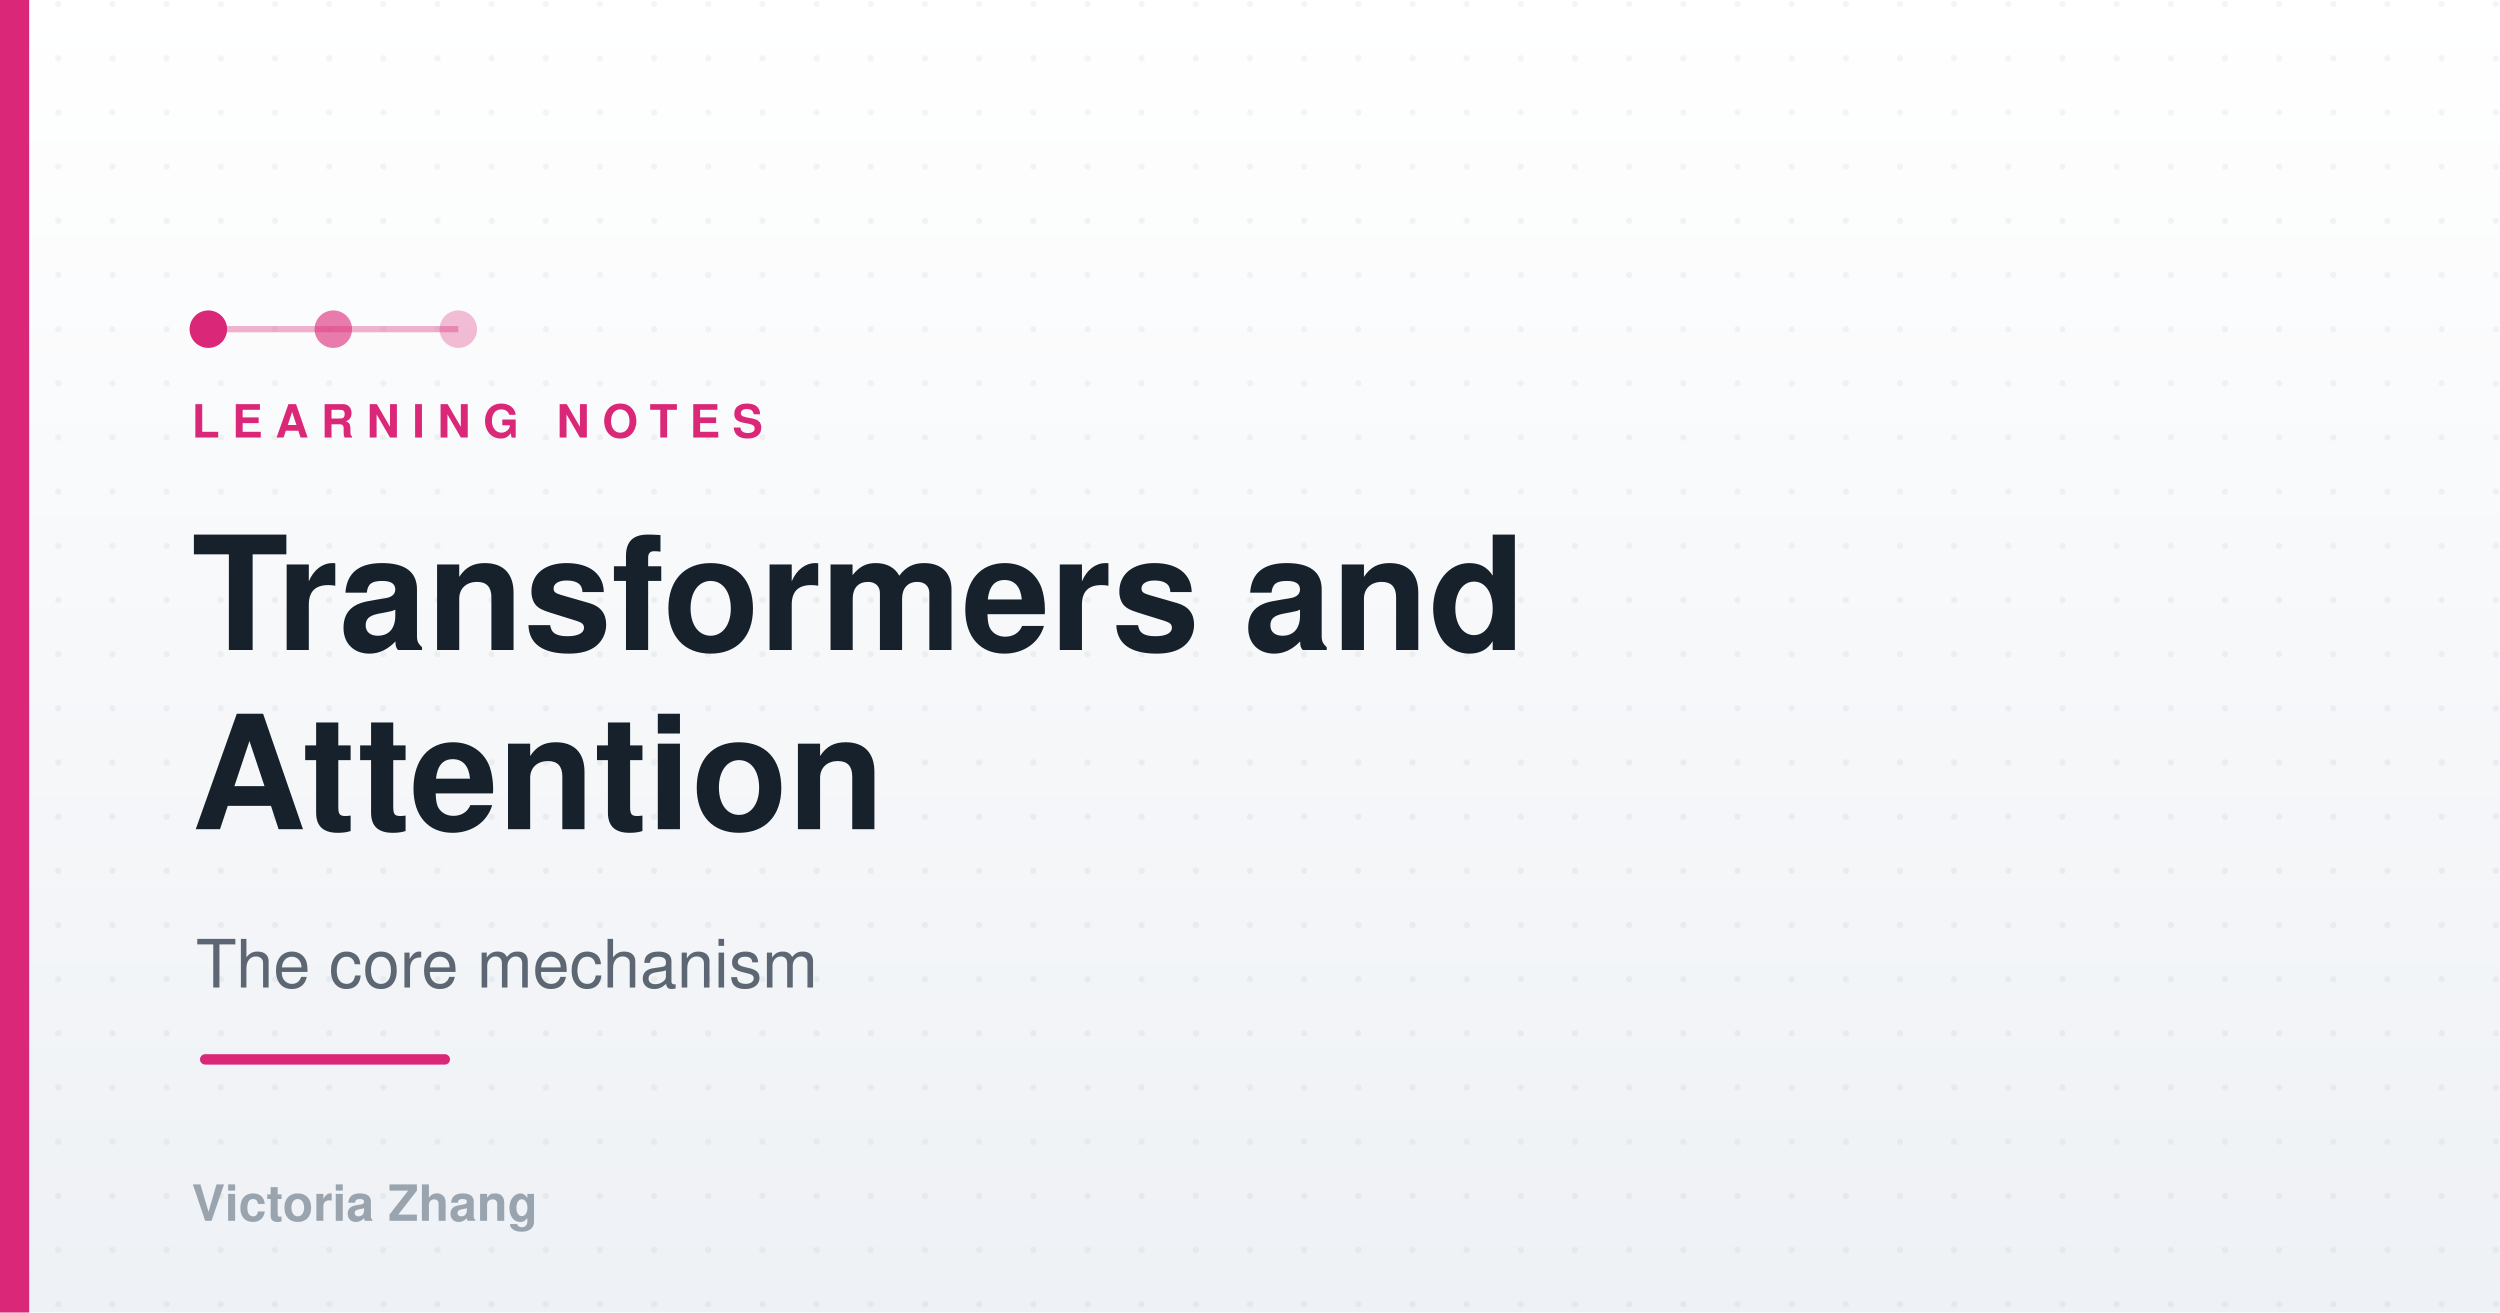
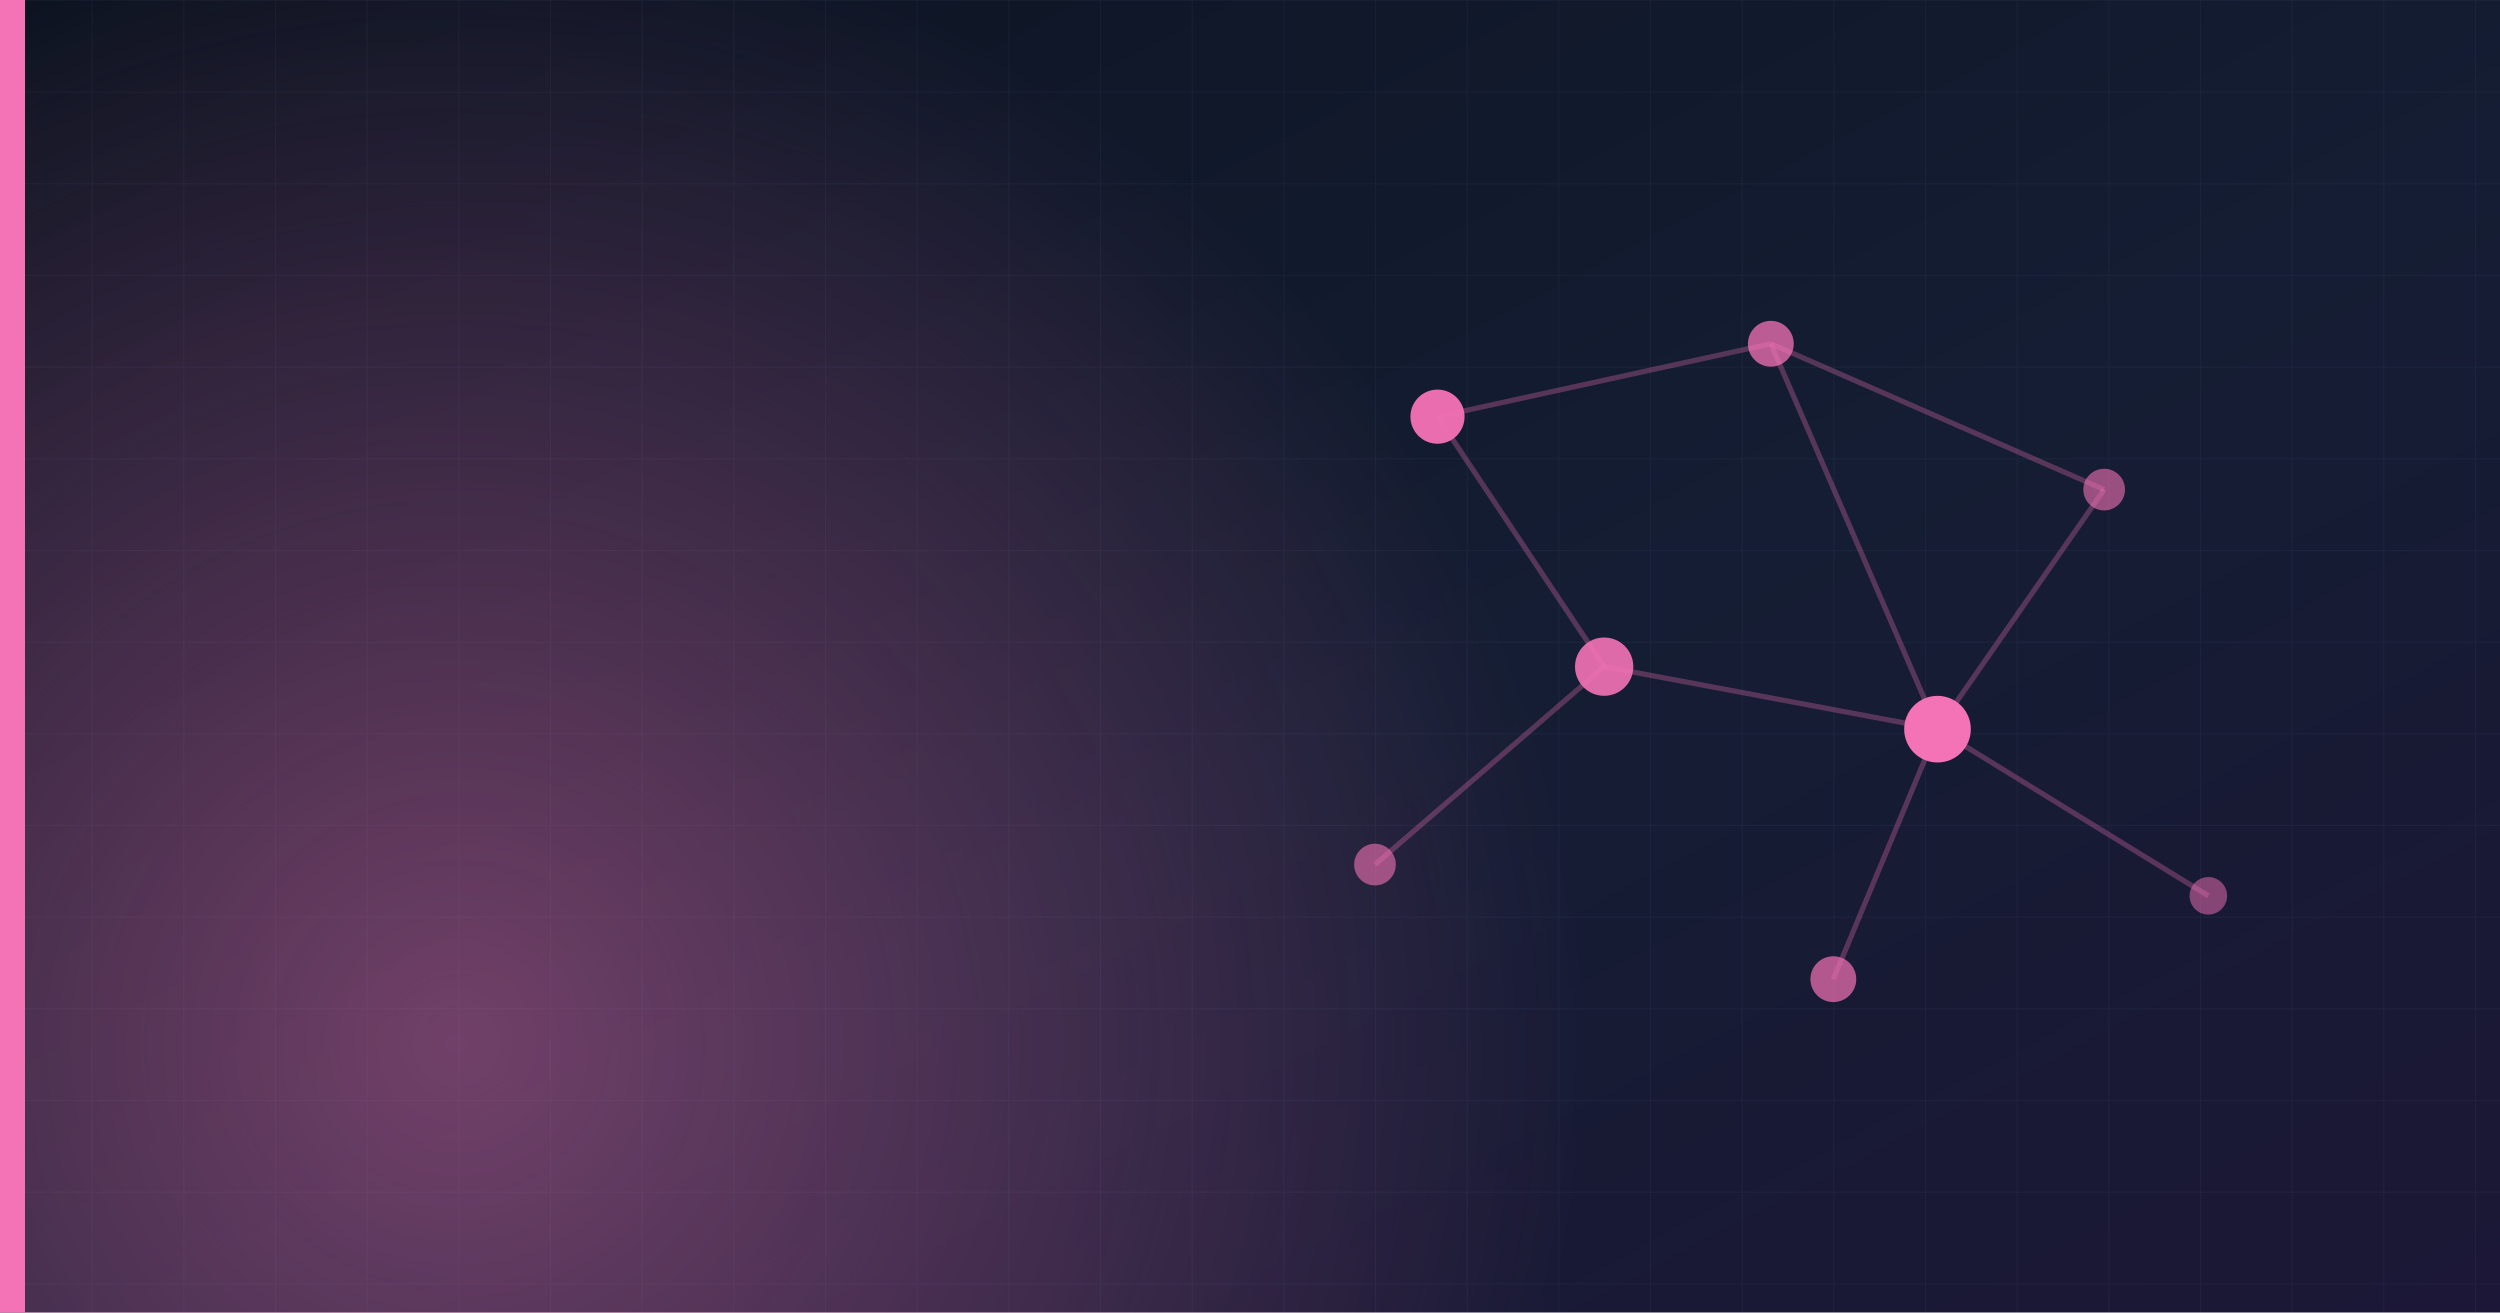
- <svg xmlns="http://www.w3.org/2000/svg" width="1200" height="630" viewBox="0 0 1200 630" font-family="-apple-system, BlinkMacSystemFont, 'Segoe UI', Helvetica, Arial, sans-serif">
+ <svg xmlns="http://www.w3.org/2000/svg" width="1200" height="630" viewBox="0 0 1200 630">
  <defs>
-     <linearGradient id="bgg" x1="0" y1="0" x2="0" y2="1">
-       <stop offset="0" stop-color="#ffffff" />
-       <stop offset="1" stop-color="#eef1f5" />
+     <linearGradient id="bg" x1="0" y1="0" x2="1" y2="1">
+       <stop offset="0" stop-color="#0c1320" />
+       <stop offset="0.55" stop-color="#141d33" />
+       <stop offset="1" stop-color="#1c1736" />
    </linearGradient>
-     <pattern id="dots" width="26" height="26" patternUnits="userSpaceOnUse">
-       <circle cx="2" cy="2" r="1.5" fill="#0f172a" fill-opacity="0.045" />
+     <radialGradient id="glow" cx="50%" cy="50%" r="50%">
+       <stop offset="0" stop-color="#f472b6" stop-opacity="0.42" />
+       <stop offset="1" stop-color="#f472b6" stop-opacity="0" />
+     </radialGradient>
+     <pattern id="grid" width="44" height="44" patternUnits="userSpaceOnUse">
+       <path d="M44 0H0V44" fill="none" stroke="#9fb4ff" stroke-opacity="0.05" stroke-width="1" />
    </pattern>
  </defs>
-   <rect width="1200" height="630" fill="url(#bgg)" />
-   <rect width="1200" height="630" fill="url(#dots)" />
-   <rect x="0" y="0" width="14" height="630" fill="#db2777" />
-   <g transform="translate(92,150)">
-     <line x1="8" y1="8" x2="128" y2="8" stroke="#db2777" stroke-width="3" stroke-opacity="0.35" />
-     <circle cx="8" cy="8" r="9" fill="#db2777" />
-     <circle cx="68" cy="8" r="9" fill="#db2777" fill-opacity="0.6" />
-     <circle cx="128" cy="8" r="9" fill="#db2777" fill-opacity="0.3" />
+   <rect width="1200" height="630" fill="url(#bg)" />
+   <rect width="1200" height="630" fill="url(#grid)" />
+   <circle cx="220" cy="500" r="540" fill="url(#glow)" />
+   <rect x="0" y="0" width="12" height="630" fill="#f472b6" />
+   <g stroke="#f472b6" stroke-opacity="0.30" stroke-width="2.5" fill="none">
+     <line x1="690" y1="200" x2="850" y2="165" />
+     <line x1="850" y1="165" x2="1010" y2="235" />
+     <line x1="690" y1="200" x2="770" y2="320" />
+     <line x1="770" y1="320" x2="930" y2="350" />
+     <line x1="930" y1="350" x2="1060" y2="430" />
+     <line x1="1010" y1="235" x2="930" y2="350" />
+     <line x1="770" y1="320" x2="660" y2="415" />
+     <line x1="930" y1="350" x2="850" y2="165" />
+     <line x1="930" y1="350" x2="880" y2="470" />
  </g>
-   <text x="92" y="210" font-size="22" font-weight="700" letter-spacing="6" fill="#db2777">LEARNING NOTES</text>
-   <text font-size="76" font-weight="800" fill="#16212b">
-     <tspan x="92" y="312">Transformers and</tspan>
-     <tspan x="92" y="398">Attention</tspan>
-   </text>
-   <text x="94" y="474" font-size="32" fill="#5c6773">The core mechanism</text>
-   <rect x="96" y="506" width="120" height="5" rx="2.5" fill="#db2777" />
-   <text x="92" y="586" font-size="24" font-weight="600" fill="#9aa4af">Victoria Zhang</text>
+   <g fill="#f472b6">
+     <circle cx="690" cy="200" r="13" fill-opacity="0.95" />
+     <circle cx="850" cy="165" r="11" fill-opacity="0.75" />
+     <circle cx="1010" cy="235" r="10" fill-opacity="0.6" />
+     <circle cx="770" cy="320" r="14" fill-opacity="0.9" />
+     <circle cx="930" cy="350" r="16" fill-opacity="1" />
+     <circle cx="1060" cy="430" r="9" fill-opacity="0.5" />
+     <circle cx="660" cy="415" r="10" fill-opacity="0.6" />
+     <circle cx="880" cy="470" r="11" fill-opacity="0.7" />
+   </g>
</svg>
